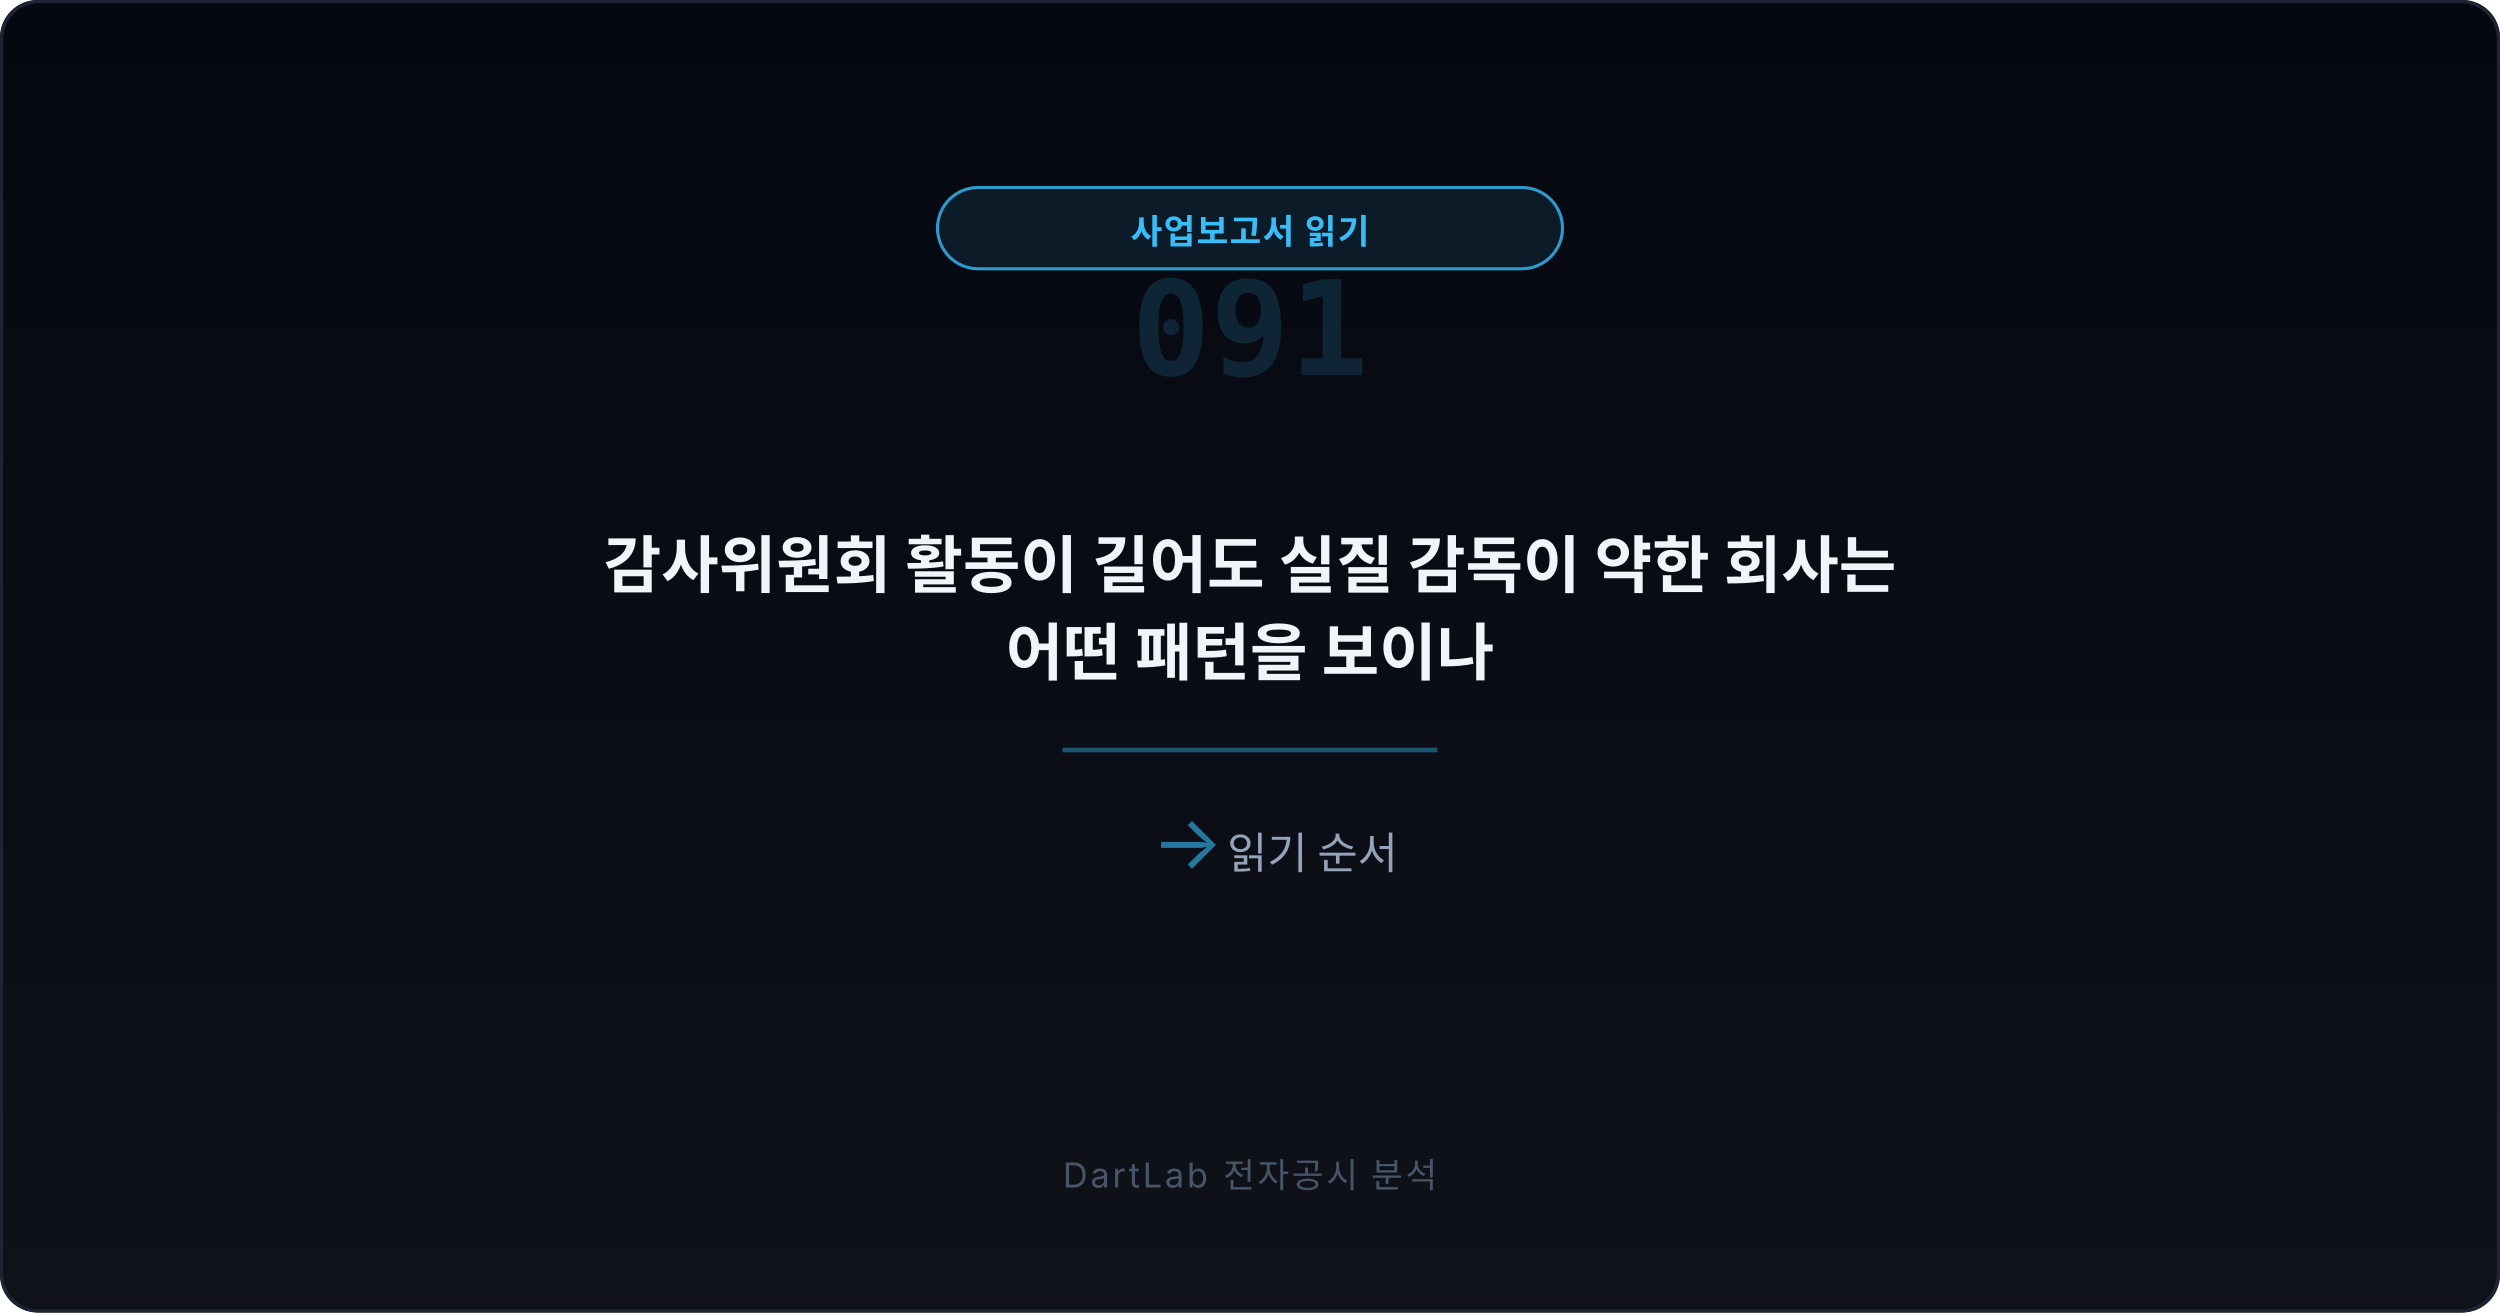
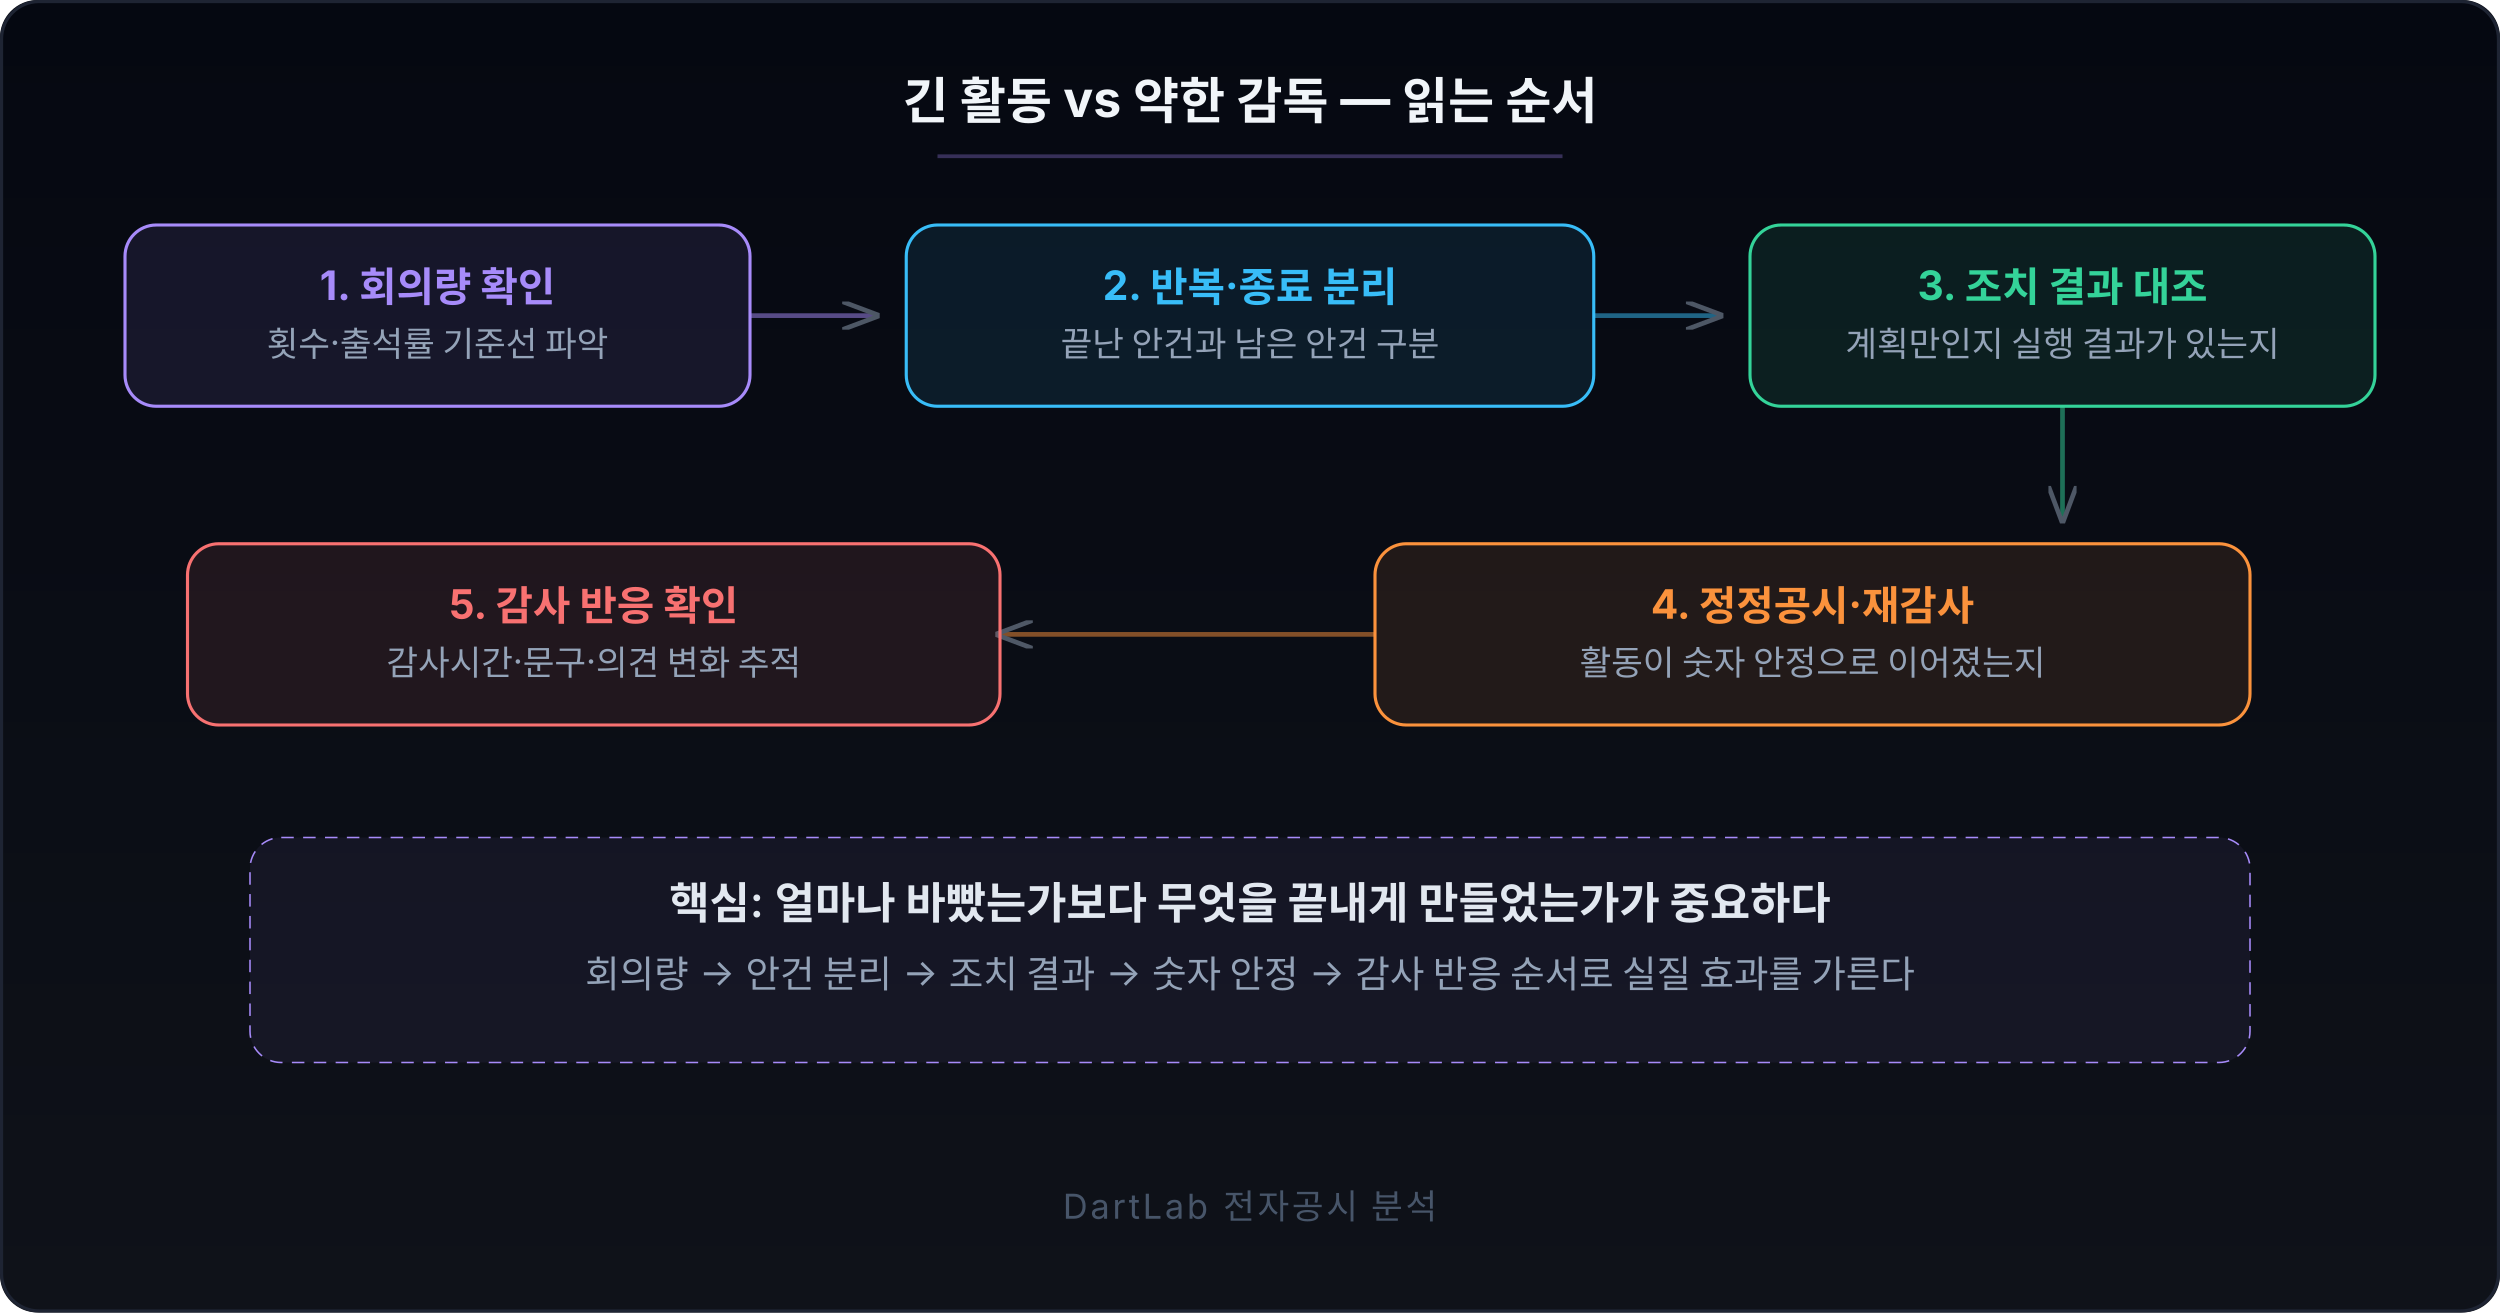
<svg xmlns="http://www.w3.org/2000/svg" viewBox="0 0 800 420" fill="none">
  <defs>
    <linearGradient id="bg" x1="0" y1="0" x2="0" y2="1">
      <stop offset="0%" stop-color="#050811" />
      <stop offset="100%" stop-color="#0f1219" />
    </linearGradient>
+     <marker id="arrow" markerWidth="8" markerHeight="6" refX="7" refY="3" orient="auto">
+       <path d="M0,0 L8,3 L0,6" fill="none" stroke="#94a3b8" stroke-width="1" />
+     </marker>
  </defs>
  <rect width="800" height="420" rx="12" fill="url(#bg)" />
  <rect x="0.5" y="0.5" width="799" height="419" rx="12" stroke="#1e2433" stroke-width="1" fill="none" />
-   <rect x="300" y="60" width="200" height="26" rx="13" fill="rgba(56,189,248,0.12)" stroke="#38bdf8" stroke-width="1" opacity="0.8" />
-   <text x="400" y="78" text-anchor="middle" font-family="Inter, system-ui, sans-serif" font-size="11" font-weight="600" fill="#38bdf8" letter-spacing="0.04em">사업보고서 읽기</text>
-   <text x="400" y="120" text-anchor="middle" font-family="JetBrains Mono, monospace" font-size="42" font-weight="800" fill="#38bdf8" opacity="0.15">091</text>
-   <text x="400" y="188" text-anchor="middle" font-family="Pretendard, Inter, sans-serif" font-size="20" font-weight="700" fill="#f1f5f9">감사위원회 활동이 길어도 실질 감독이 약한 회사는</text>
-   <text x="400" y="216" text-anchor="middle" font-family="Pretendard, Inter, sans-serif" font-size="20" font-weight="700" fill="#f1f5f9">어떤 패턴을 보이나</text>
-   <line x1="340" y1="240" x2="460" y2="240" stroke="#38bdf8" stroke-width="1.5" opacity="0.4" />
-   <text x="380" y="278" text-anchor="middle" font-family="Inter, system-ui, sans-serif" font-size="24" fill="#38bdf8" opacity="0.6">→</text>
-   <text x="420" y="278" text-anchor="middle" font-family="Pretendard, Inter, sans-serif" font-size="14" fill="#94a3b8">읽기 순서</text>
-   <text x="400" y="380" text-anchor="middle" font-family="Inter, system-ui, sans-serif" font-size="11" fill="#475569" letter-spacing="0.08em">DartLab 전자공시 분석</text>
+   <text x="400" y="38" text-anchor="middle" font-family="Pretendard, Inter, sans-serif" font-size="16" font-weight="700" fill="#f1f5f9">긴 활동 vs 약한 감독 — 읽는 순서</text>
+   <line x1="300" y1="50" x2="500" y2="50" stroke="#a78bfa" stroke-width="1.2" opacity="0.3" />
+   <rect x="40" y="72" width="200" height="58" rx="10" fill="rgba(167,139,250,0.10)" stroke="#a78bfa" stroke-width="1" />
+   <text x="140" y="96" text-anchor="middle" font-family="Pretendard, Inter, sans-serif" font-size="13" font-weight="700" fill="#a78bfa">1. 회의량 확인</text>
+   <text x="140" y="114" text-anchor="middle" font-family="Inter, system-ui, sans-serif" font-size="11" fill="#94a3b8">횟수·출석률 기준선 파악</text>
+   <path d="M240 101 L280 101" stroke="#a78bfa" stroke-width="1.5" opacity="0.5" marker-end="url(#arrow)" />
+   <rect x="290" y="72" width="220" height="58" rx="10" fill="rgba(56,189,248,0.10)" stroke="#38bdf8" stroke-width="1" />
+   <text x="400" y="96" text-anchor="middle" font-family="Pretendard, Inter, sans-serif" font-size="13" font-weight="700" fill="#38bdf8">2. 반복·종료 분리</text>
+   <text x="400" y="114" text-anchor="middle" font-family="Inter, system-ui, sans-serif" font-size="11" fill="#94a3b8">끝난 안건과 남은 안건 구분</text>
+   <path d="M510 101 L550 101" stroke="#38bdf8" stroke-width="1.5" opacity="0.5" marker-end="url(#arrow)" />
+   <rect x="560" y="72" width="200" height="58" rx="10" fill="rgba(52,211,153,0.10)" stroke="#34d399" stroke-width="1" />
+   <text x="660" y="96" text-anchor="middle" font-family="Pretendard, Inter, sans-serif" font-size="13" font-weight="700" fill="#34d399">3. 조치 결과 대조</text>
+   <text x="660" y="114" text-anchor="middle" font-family="Inter, system-ui, sans-serif" font-size="11" fill="#94a3b8">계획만인지 실행 결과가 있는지</text>
+   <path d="M660 130 L660 166" stroke="#34d399" stroke-width="1.5" opacity="0.5" marker-end="url(#arrow)" />
+   <rect x="440" y="174" width="280" height="58" rx="10" fill="rgba(251,146,60,0.10)" stroke="#fb923c" stroke-width="1" />
+   <text x="580" y="198" text-anchor="middle" font-family="Pretendard, Inter, sans-serif" font-size="13" font-weight="700" fill="#fb923c">4. 정정공시·재감사</text>
+   <text x="580" y="216" text-anchor="middle" font-family="Inter, system-ui, sans-serif" font-size="11" fill="#94a3b8">활동이 숫자 안정으로 이어졌는지</text>
+   <path d="M440 203 L320 203" stroke="#fb923c" stroke-width="1.5" opacity="0.5" marker-end="url(#arrow)" />
+   <rect x="60" y="174" width="260" height="58" rx="10" fill="rgba(248,113,113,0.10)" stroke="#f87171" stroke-width="1" />
+   <text x="190" y="198" text-anchor="middle" font-family="Pretendard, Inter, sans-serif" font-size="13" font-weight="700" fill="#f87171">5. 감사 반응 확인</text>
+   <text x="190" y="216" text-anchor="middle" font-family="Inter, system-ui, sans-serif" font-size="11" fill="#94a3b8">감사시간·문구·의견 변화 추적</text>
+   <rect x="80" y="268" width="640" height="72" rx="10" fill="rgba(167,139,250,0.06)" stroke="#a78bfa" stroke-width="0.5" stroke-dasharray="4 3" />
+   <text x="400" y="294" text-anchor="middle" font-family="Pretendard, Inter, sans-serif" font-size="14" font-weight="600" fill="#e2e8f0">핵심: 얼마나 바빴는가보다 무엇을 끝내게 만들었는가가 중요하다</text>
+   <text x="400" y="316" text-anchor="middle" font-family="Inter, system-ui, sans-serif" font-size="12" fill="#94a3b8">회의량 → 안건 분리 → 조치 결과 → 숫자 안정 → 감사 반응 순서로 실질 효과를 가른다</text>
+   <text x="400" y="390" text-anchor="middle" font-family="Inter, system-ui, sans-serif" font-size="11" fill="#475569" letter-spacing="0.08em">DartLab 전자공시 분석</text>
</svg>
